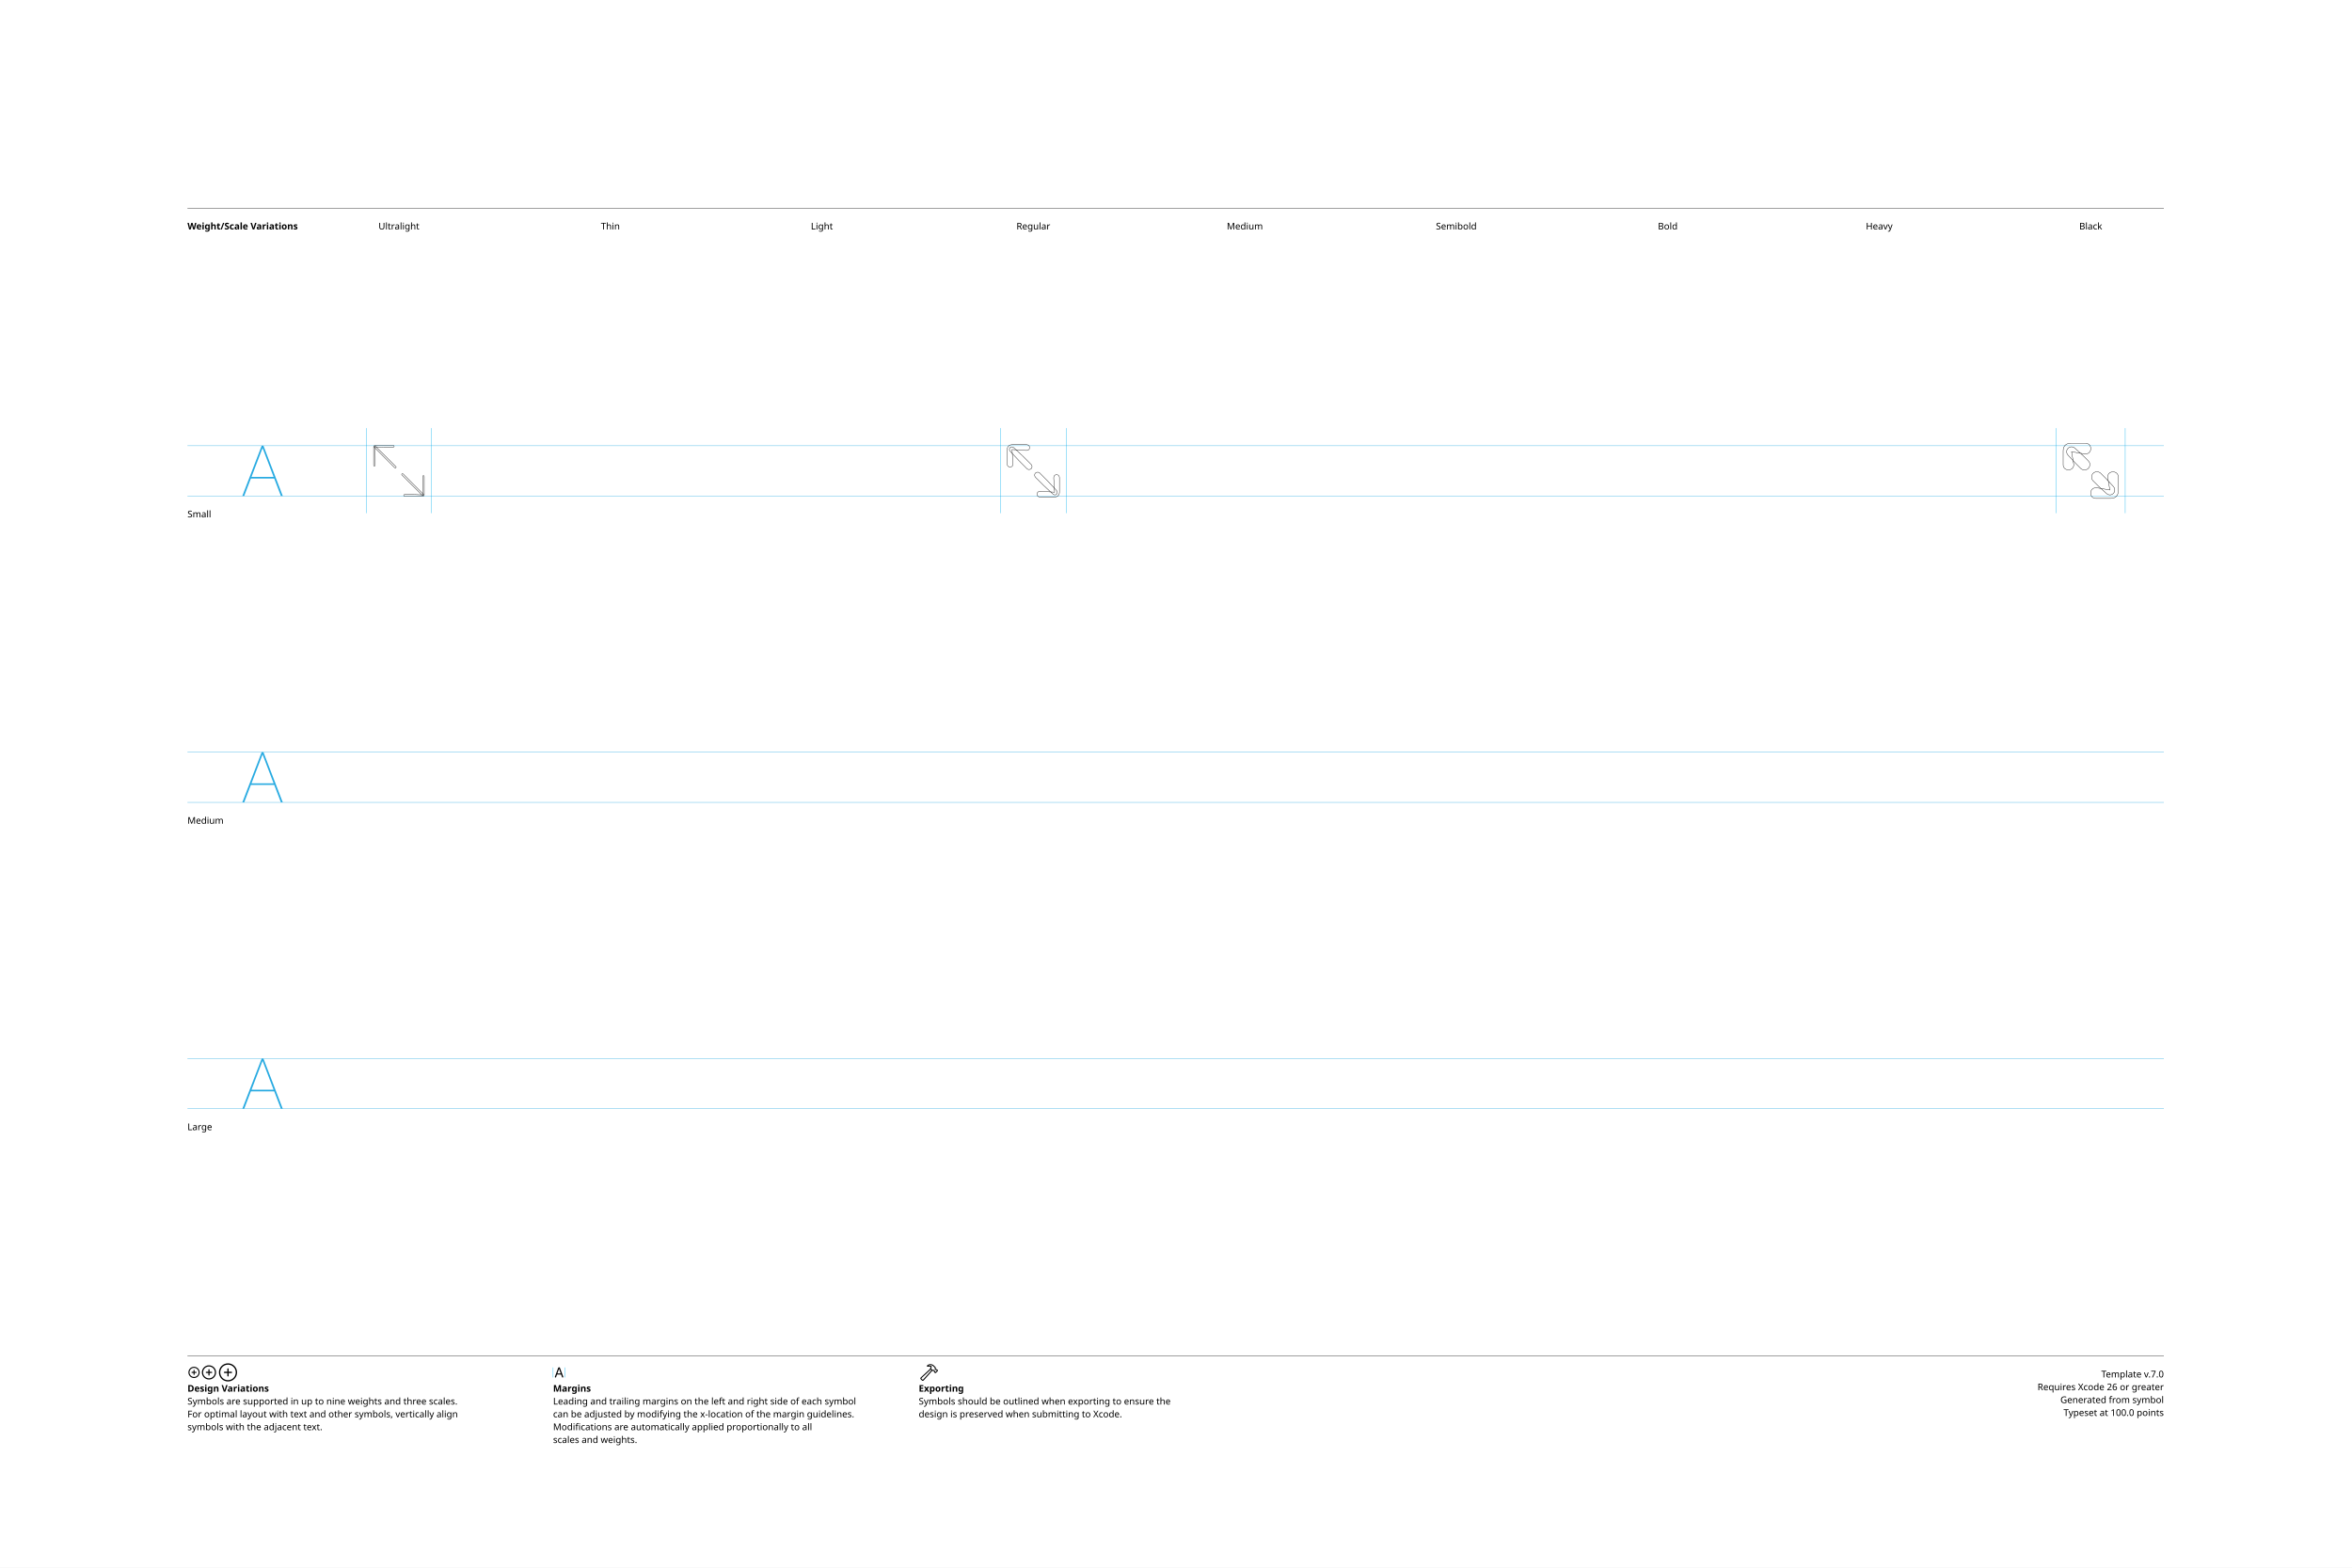
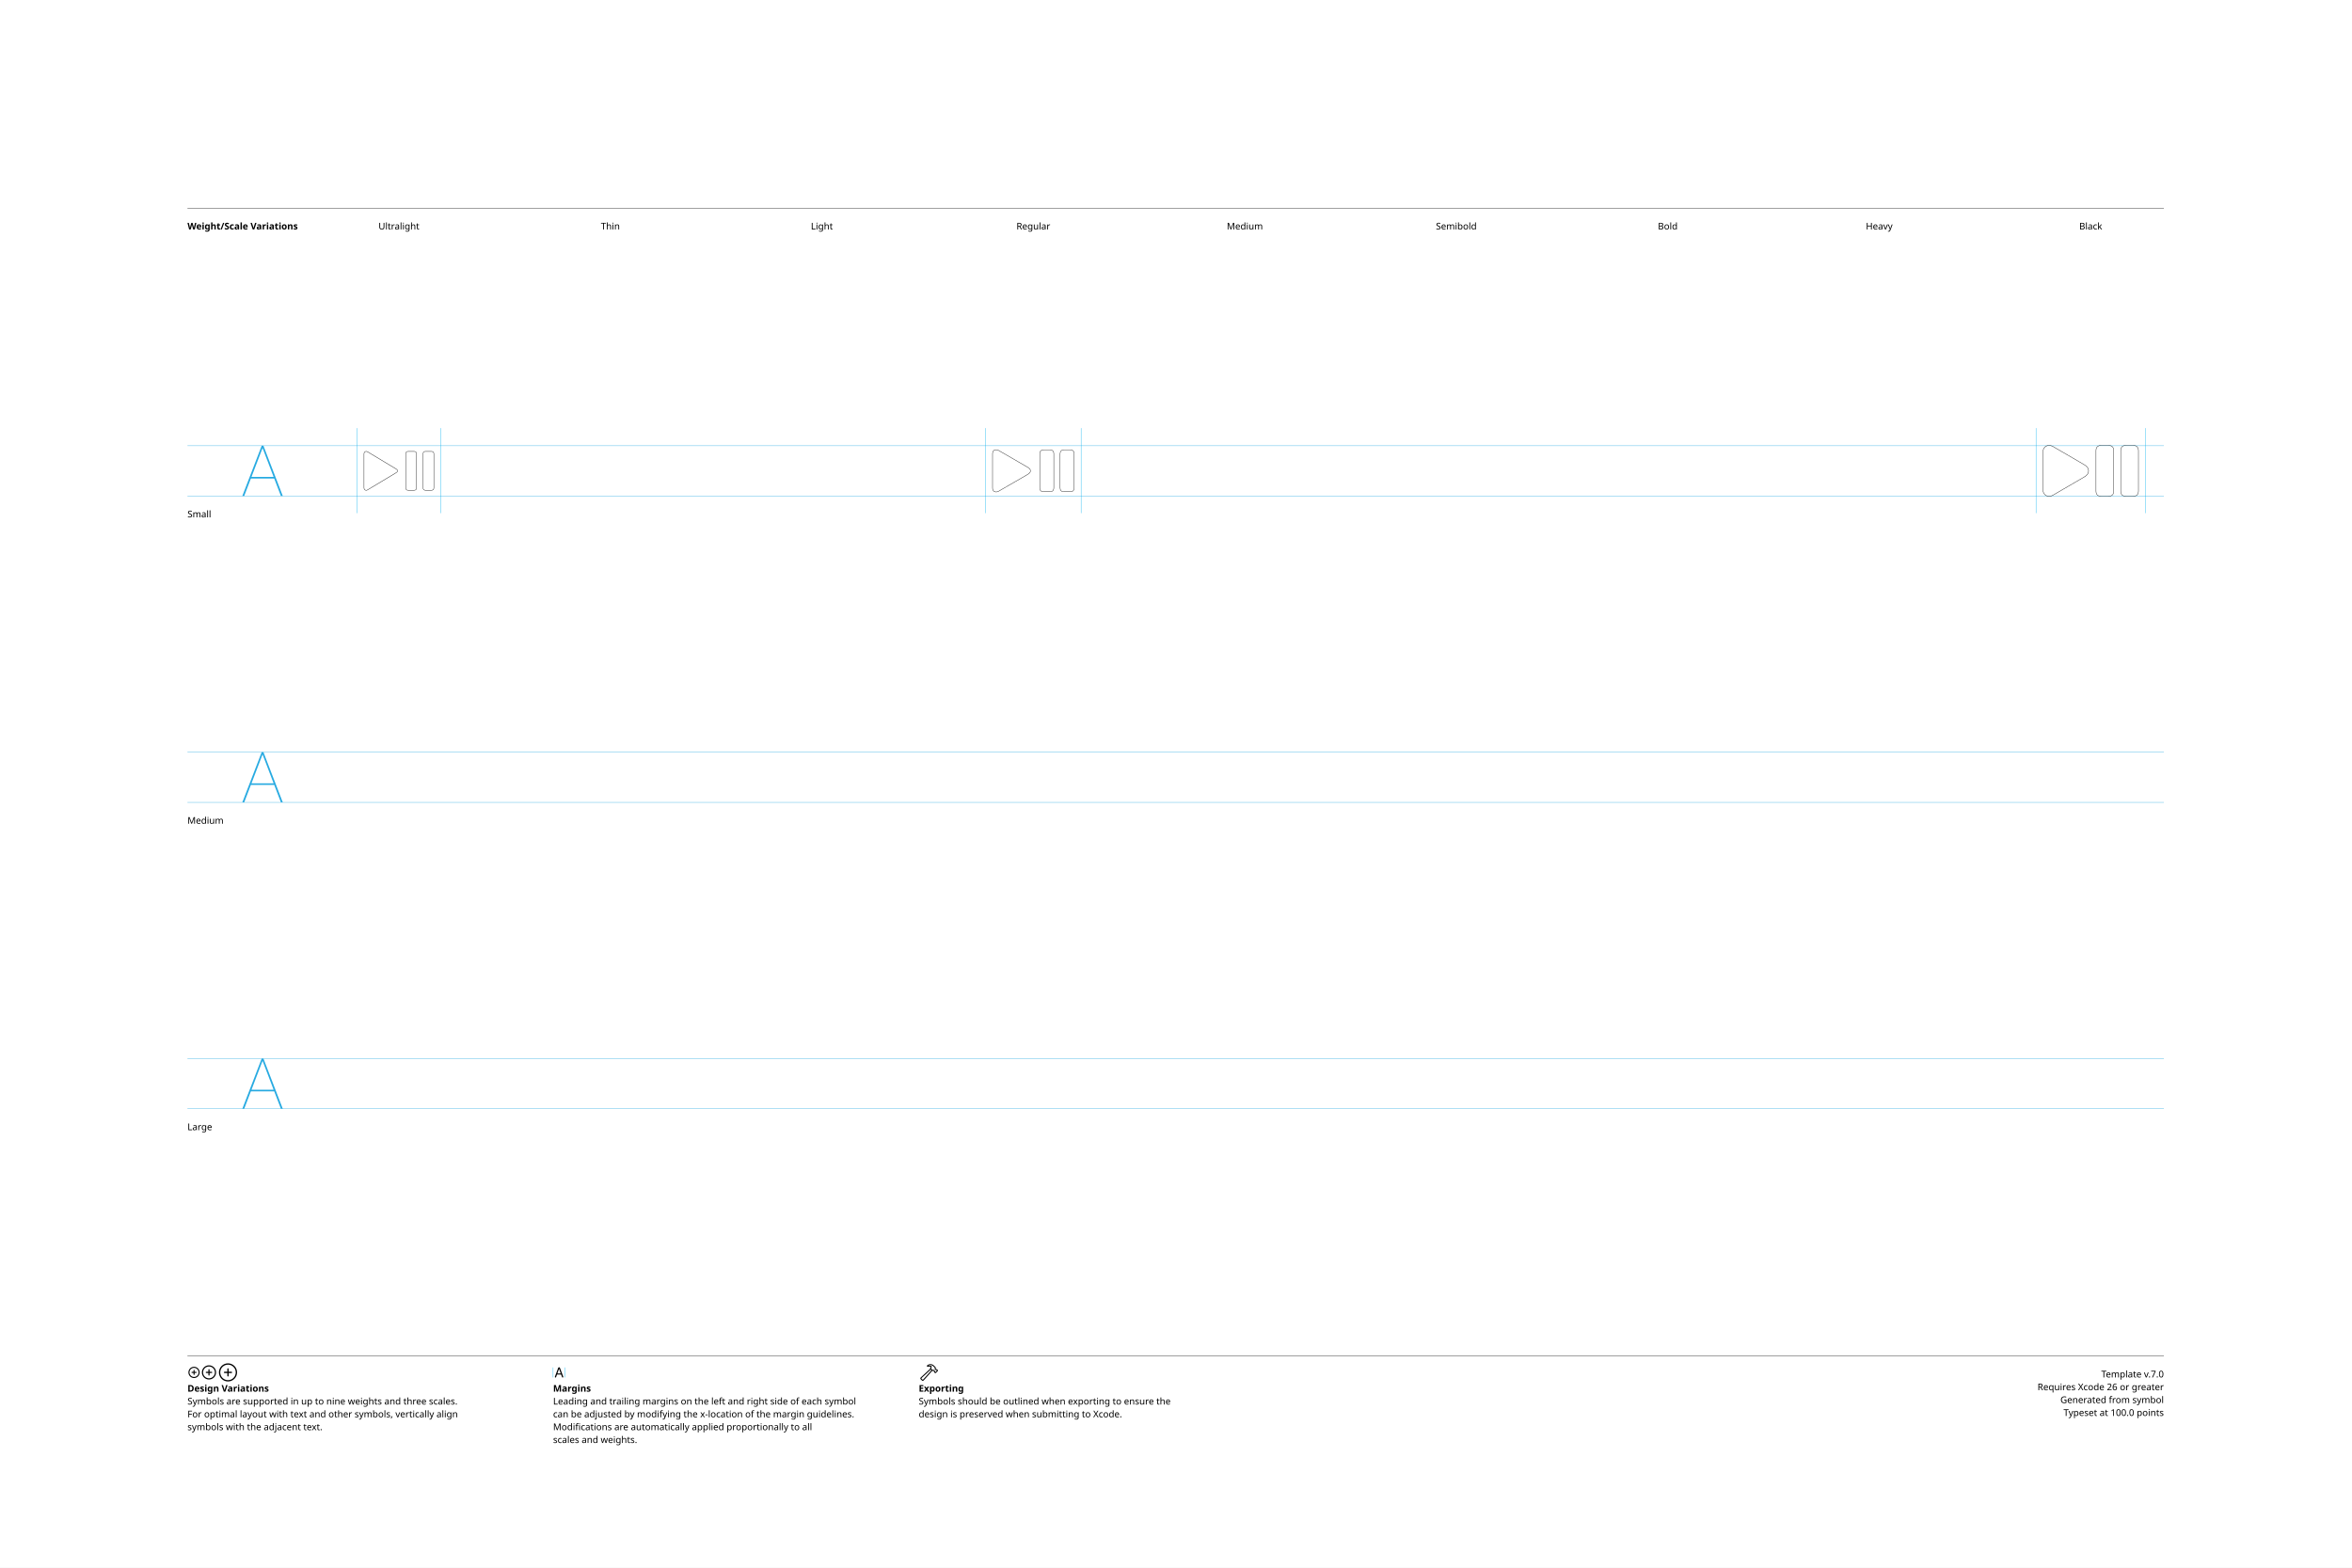
<svg xmlns="http://www.w3.org/2000/svg" version="1.1" viewBox="0 0 3300 2200">
-   <style>.defaults {-sfsymbols-wiggle-style:linear;-sfsymbols-wiggle-angle:-135;-sfsymbols-draw-reverses-motion-groups:true}
+   <style>.defaults {-sfsymbols-variable-value-mode:color;-sfsymbols-draw-reverses-motion-groups:true}

- .monochrome-0 {-sfsymbols-motion-group:0;-sfsymbols-layer-tags:arrow.up.left.and.arrow.down.right}
+ .monochrome-0 {-sfsymbols-motion-group:0;-sfsymbols-layer-tags:playpause.fill}

- .multicolor-0:tintColor {-sfsymbols-motion-group:0;-sfsymbols-layer-tags:arrow.up.left.and.arrow.down.right}
+ .multicolor-0:tintColor {-sfsymbols-motion-group:0;-sfsymbols-layer-tags:playpause.fill}

- .hierarchical-0:primary {-sfsymbols-motion-group:0;-sfsymbols-layer-tags:arrow.up.left.and.arrow.down.right}
+ .hierarchical-0:primary {-sfsymbols-motion-group:0;-sfsymbols-layer-tags:playpause.fill}

.SFSymbolsPreviewWireframe {fill:none;opacity:1.0;stroke:black;stroke-width:0.5}
</style>
  <g id="Notes">
    <rect height="2200" id="artboard" style="fill:white;opacity:1" width="3300" x="0" y="0" />
    <line style="fill:none;stroke:black;opacity:1;stroke-width:0.5;" x1="263" x2="3036" y1="292" y2="292" />
    <text style="stroke:none;fill:black;font-family:sans-serif;font-size:13;font-weight:bold;" transform="matrix(1 0 0 1 263 322)">Weight/Scale Variations</text>
    <text style="stroke:none;fill:black;font-family:sans-serif;font-size:13;text-anchor:middle;" transform="matrix(1 0 0 1 559.711 322)">Ultralight</text>
    <text style="stroke:none;fill:black;font-family:sans-serif;font-size:13;text-anchor:middle;" transform="matrix(1 0 0 1 856.422 322)">Thin</text>
    <text style="stroke:none;fill:black;font-family:sans-serif;font-size:13;text-anchor:middle;" transform="matrix(1 0 0 1 1153.13 322)">Light</text>
    <text style="stroke:none;fill:black;font-family:sans-serif;font-size:13;text-anchor:middle;" transform="matrix(1 0 0 1 1449.84 322)">Regular</text>
    <text style="stroke:none;fill:black;font-family:sans-serif;font-size:13;text-anchor:middle;" transform="matrix(1 0 0 1 1746.56 322)">Medium</text>
    <text style="stroke:none;fill:black;font-family:sans-serif;font-size:13;text-anchor:middle;" transform="matrix(1 0 0 1 2043.27 322)">Semibold</text>
    <text style="stroke:none;fill:black;font-family:sans-serif;font-size:13;text-anchor:middle;" transform="matrix(1 0 0 1 2339.98 322)">Bold</text>
    <text style="stroke:none;fill:black;font-family:sans-serif;font-size:13;text-anchor:middle;" transform="matrix(1 0 0 1 2636.69 322)">Heavy</text>
    <text style="stroke:none;fill:black;font-family:sans-serif;font-size:13;text-anchor:middle;" transform="matrix(1 0 0 1 2933.4 322)">Black</text>
    <line style="fill:none;stroke:black;opacity:1;stroke-width:0.5;" x1="263" x2="3036" y1="1903" y2="1903" />
    <g transform="matrix(0.2 0 0 0.2 263 1933)">
      <path d="m46.24 4.15c21.777 0 39.453-17.627 39.453-39.404s-17.676-39.404-39.453-39.404c-21.729 0-39.404 17.627-39.404 39.404s17.676 39.404 39.404 39.404Zm0-7.422c-17.676 0-31.934-14.307-31.934-31.982s14.258-31.982 31.934-31.982 31.982 14.307 31.982 31.982-14.307 31.982-31.982 31.982Zm3.613-17.773v-28.467c0-2.246-1.465-3.76-3.711-3.76-2.148 0-3.613 1.514-3.613 3.76v28.467c0 2.197 1.465 3.711 3.613 3.711 2.246 0 3.711-1.514 3.711-3.711Zm-17.822-10.596h28.418c2.197 0 3.711-1.465 3.711-3.613 0-2.197-1.514-3.711-3.711-3.711h-28.418c-2.246 0-3.76 1.514-3.76 3.711 0 2.148 1.514 3.613 3.76 3.613Z" />
    </g>
    <g transform="matrix(0.2 0 0 0.2 281.506 1933)">
      <path d="m58.545 14.551c27.49 0 49.805-22.314 49.805-49.805s-22.314-49.805-49.805-49.805-49.805 22.314-49.805 49.805 22.314 49.805 49.805 49.805Zm0-8.301c-22.949 0-41.504-18.555-41.504-41.504s18.555-41.504 41.504-41.504 41.504 18.555 41.504 41.504-18.555 41.504-41.504 41.504Zm4.053-23.096v-36.914c0-2.49-1.709-4.199-4.15-4.199-2.393 0-4.053 1.709-4.053 4.199v36.914c0 2.441 1.66 4.15 4.053 4.15 2.441 0 4.15-1.66 4.15-4.15Zm-22.559-14.404h36.963c2.441 0 4.15-1.611 4.15-4.004 0-2.441-1.709-4.15-4.15-4.15h-36.963c-2.49 0-4.15 1.709-4.15 4.15 0 2.393 1.66 4.004 4.15 4.004Z" />
    </g>
    <g transform="matrix(0.2 0 0 0.2 304.924 1933)">
      <path d="m74.853 28.32c35.107 0 63.623-28.467 63.623-63.574s-28.516-63.623-63.623-63.623-63.574 28.516-63.574 63.623 28.467 63.574 63.574 63.574Zm0-9.082c-30.127 0-54.492-24.365-54.492-54.492s24.365-54.492 54.492-54.492 54.492 24.365 54.492 54.492-24.365 54.492-54.492 54.492Zm4.443-30.322v-48.486c0-2.734-1.855-4.639-4.541-4.639-2.588 0-4.443 1.904-4.443 4.639v48.486c0 2.686 1.855 4.59 4.443 4.59 2.686 0 4.541-1.855 4.541-4.59Zm-28.711-19.775h48.486c2.686 0 4.59-1.807 4.59-4.395 0-2.734-1.855-4.59-4.59-4.59h-48.486c-2.734 0-4.59 1.855-4.59 4.59 0 2.588 1.855 4.395 4.59 4.395Z" />
    </g>
    <text style="stroke:none;fill:black;font-family:sans-serif;font-size:13;font-weight:bold;" transform="matrix(1 0 0 1 263 1953)">Design Variations</text>
    <text style="stroke:none;fill:black;font-family:sans-serif;font-size:13;" transform="matrix(1 0 0 1 263 1971)">Symbols are supported in up to nine weights and three scales.</text>
    <text style="stroke:none;fill:black;font-family:sans-serif;font-size:13;" transform="matrix(1 0 0 1 263 1989)">For optimal layout with text and other symbols, vertically align</text>
    <text style="stroke:none;fill:black;font-family:sans-serif;font-size:13;" transform="matrix(1 0 0 1 263 2007)">symbols with the adjacent text.</text>
    <line style="fill:none;stroke:#00AEEF;stroke-width:0.5;opacity:1.0;" x1="776" x2="776" y1="1919" y2="1933" />
    <g transform="matrix(0.2 0 0 0.2 776 1933)">
      <path d="m16.553 0.781c2.588 0 3.857-0.977 4.785-3.711l20.557-57.52h0.244l20.605 57.52c0.928 2.734 2.197 3.711 4.736 3.711 2.588 0 4.248-1.562 4.248-4.004 0-0.83-0.146-1.611-0.537-2.637l-22.9-60.986c-1.123-2.979-3.125-4.492-6.25-4.492-3.027 0-5.078 1.465-6.152 4.443l-22.9 61.084c-0.391 1.025-0.537 1.807-0.537 2.637 0 2.441 1.562 3.955 4.102 3.955Zm10.205-20.947h30.664c2.002 0 3.662-1.66 3.662-3.662 0-2.051-1.66-3.662-3.662-3.662h-30.664c-2.002 0-3.662 1.611-3.662 3.662 0 2.002 1.66 3.662 3.662 3.662Z" />
    </g>
    <line style="fill:none;stroke:#00AEEF;stroke-width:0.5;opacity:1.0;" x1="792.836" x2="792.836" y1="1919" y2="1933" />
    <text style="stroke:none;fill:black;font-family:sans-serif;font-size:13;font-weight:bold;" transform="matrix(1 0 0 1 776 1953)">Margins</text>
    <text style="stroke:none;fill:black;font-family:sans-serif;font-size:13;" transform="matrix(1 0 0 1 776 1971)">Leading and trailing margins on the left and right side of each symbol</text>
    <text style="stroke:none;fill:black;font-family:sans-serif;font-size:13;" transform="matrix(1 0 0 1 776 1989)">can be adjusted by modifying the x-location of the margin guidelines.</text>
    <text style="stroke:none;fill:black;font-family:sans-serif;font-size:13;" transform="matrix(1 0 0 1 776 2007)">Modifications are automatically applied proportionally to all</text>
    <text style="stroke:none;fill:black;font-family:sans-serif;font-size:13;" transform="matrix(1 0 0 1 776 2025)">scales and weights.</text>
    <g transform="matrix(0.2 0 0 0.2 1289 1933)">
      <path d="m14.209 13.135 7.861 7.861c4.297 4.395 9.326 4.102 13.867-1.025l60.693-68.213-4.883-4.883-60.254 67.676c-1.807 1.953-3.467 2.441-5.811 0.098l-5.176-5.127c-2.295-2.295-1.807-3.955 0.195-5.811l67.481-62.158-4.883-4.834-68.066 62.598c-4.98 4.59-5.322 9.473-1.025 13.818Zm44.873-97.461c-2.051 2.002-2.246 4.883-1.074 6.787 1.123 1.807 3.467 3.027 6.592 2.246 5.859-1.66 12.598-2.393 18.896 0.928l-2.686 7.129c-1.611 4.004-0.732 6.885 1.709 9.424l10.254 10.303c2.344 2.393 4.541 2.441 7.08 1.953l4.443-0.732 2.588 2.539-0.195 2.246c-0.098 2.295 0.537 4.297 2.783 6.494l3.369 3.32c2.295 2.295 5.518 2.49 7.812 0.195l12.988-13.037c2.295-2.344 2.148-5.371-0.195-7.666l-3.418-3.418c-2.197-2.197-4.053-3.027-6.348-2.881l-2.344 0.244-2.441-2.441 1.025-4.688c0.635-2.734-0.244-4.98-2.881-7.617l-11.279-11.182c-12.94-12.842-35.596-11.035-46.68-0.146Zm7.08 2.051c8.789-6.396 25.977-5.664 33.691 1.953l12.305 12.207c1.025 1.025 1.221 1.807 0.928 3.32l-1.465 6.641 6.738 6.689 4.395-0.244c1.123-0.049 1.514 0.049 2.344 0.879l2.539 2.49-10.84 10.84-2.49-2.49c-0.83-0.879-0.977-1.221-0.928-2.393l0.293-4.346-6.689-6.738-6.836 1.172c-1.416 0.293-2.051 0.195-3.174-0.879l-8.936-8.887c-1.074-1.025-1.172-1.709-0.488-3.369l4.59-11.475c-6.104-6.348-17.041-7.52-25.586-4.59-0.684 0.244-0.928-0.391-0.391-0.781Z" />
    </g>
    <text style="stroke:none;fill:black;font-family:sans-serif;font-size:13;font-weight:bold;" transform="matrix(1 0 0 1 1289 1953)">Exporting</text>
    <text style="stroke:none;fill:black;font-family:sans-serif;font-size:13;" transform="matrix(1 0 0 1 1289 1971)">Symbols should be outlined when exporting to ensure the</text>
    <text style="stroke:none;fill:black;font-family:sans-serif;font-size:13;" transform="matrix(1 0 0 1 1289 1989)">design is preserved when submitting to Xcode.</text>
    <text id="template-version" style="stroke:none;fill:black;font-family:sans-serif;font-size:13;text-anchor:end;" transform="matrix(1 0 0 1 3036 1933)">Template v.7.0</text>
    <text style="stroke:none;fill:black;font-family:sans-serif;font-size:13;text-anchor:end;" transform="matrix(1 0 0 1 3036 1951)">Requires Xcode 26 or greater</text>
    <text id="descriptive-name" style="stroke:none;fill:black;font-family:sans-serif;font-size:13;text-anchor:end;" transform="matrix(1 0 0 1 3036 1969)">Generated from symbol</text>
    <text style="stroke:none;fill:black;font-family:sans-serif;font-size:13;text-anchor:end;" transform="matrix(1 0 0 1 3036 1987)">Typeset at 100.0 points</text>
    <text style="stroke:none;fill:black;font-family:sans-serif;font-size:13;" transform="matrix(1 0 0 1 263 726)">Small</text>
    <text style="stroke:none;fill:black;font-family:sans-serif;font-size:13;" transform="matrix(1 0 0 1 263 1156)">Medium</text>
    <text style="stroke:none;fill:black;font-family:sans-serif;font-size:13;" transform="matrix(1 0 0 1 263 1586)">Large</text>
  </g>
  <g id="Guides">
    <g id="H-reference" style="fill:#27AAE1;stroke:none;" transform="matrix(1 0 0 1 339 696)">
      <path d="M0.994 0L3.638 0L29.328-67.132L30.03-67.132L30.03-70.459L28.123-70.459ZM11.688-24.48L46.981-24.48L46.231-26.729L12.438-26.729ZM55.12 0L57.764 0L30.638-70.459L29.433-70.459L29.433-67.132Z" />
    </g>
    <line id="Baseline-S" style="fill:none;stroke:#27AAE1;opacity:1;stroke-width:0.5;" x1="263" x2="3036" y1="696" y2="696" />
    <line id="Capline-S" style="fill:none;stroke:#27AAE1;opacity:1;stroke-width:0.5;" x1="263" x2="3036" y1="625.541" y2="625.541" />
    <g id="H-reference" style="fill:#27AAE1;stroke:none;" transform="matrix(1 0 0 1 339 1126)">
      <path d="M0.994 0L3.638 0L29.328-67.132L30.03-67.132L30.03-70.459L28.123-70.459ZM11.688-24.48L46.981-24.48L46.231-26.729L12.438-26.729ZM55.12 0L57.764 0L30.638-70.459L29.433-70.459L29.433-67.132Z" />
    </g>
    <line id="Baseline-M" style="fill:none;stroke:#27AAE1;opacity:1;stroke-width:0.5;" x1="263" x2="3036" y1="1126" y2="1126" />
    <line id="Capline-M" style="fill:none;stroke:#27AAE1;opacity:1;stroke-width:0.5;" x1="263" x2="3036" y1="1055.54" y2="1055.54" />
    <g id="H-reference" style="fill:#27AAE1;stroke:none;" transform="matrix(1 0 0 1 339 1556)">
      <path d="M0.994 0L3.638 0L29.328-67.132L30.03-67.132L30.03-70.459L28.123-70.459ZM11.688-24.48L46.981-24.48L46.231-26.729L12.438-26.729ZM55.12 0L57.764 0L30.638-70.459L29.433-70.459L29.433-67.132Z" />
    </g>
    <line id="Baseline-L" style="fill:none;stroke:#27AAE1;opacity:1;stroke-width:0.5;" x1="263" x2="3036" y1="1556" y2="1556" />
    <line id="Capline-L" style="fill:none;stroke:#27AAE1;opacity:1;stroke-width:0.5;" x1="263" x2="3036" y1="1485.54" y2="1485.54" />
-     <line id="right-margin-Black-S" style="fill:none;stroke:#00AEEF;stroke-width:0.5;opacity:1.0;" x1="2981.81" x2="2981.81" y1="600.785" y2="720.121" />
-     <line id="left-margin-Black-S" style="fill:none;stroke:#00AEEF;stroke-width:0.5;opacity:1.0;" x1="2884.99" x2="2884.99" y1="600.785" y2="720.121" />
-     <line id="right-margin-Regular-S" style="fill:none;stroke:#00AEEF;stroke-width:0.5;opacity:1.0;" x1="1496.26" x2="1496.26" y1="600.785" y2="720.121" />
-     <line id="left-margin-Regular-S" style="fill:none;stroke:#00AEEF;stroke-width:0.5;opacity:1.0;" x1="1403.43" x2="1403.43" y1="600.785" y2="720.121" />
-     <line id="right-margin-Ultralight-S" style="fill:none;stroke:#00AEEF;stroke-width:0.5;opacity:1.0;" x1="605.01" x2="605.01" y1="600.785" y2="720.121" />
-     <line id="left-margin-Ultralight-S" style="fill:none;stroke:#00AEEF;stroke-width:0.5;opacity:1.0;" x1="514.413" x2="514.413" y1="600.785" y2="720.121" />
+     <line id="right-margin-Black-S" style="fill:none;stroke:#00AEEF;stroke-width:0.5;opacity:1.0;" x1="3010.13" x2="3010.13" y1="600.785" y2="720.121" />
+     <line id="left-margin-Black-S" style="fill:none;stroke:#00AEEF;stroke-width:0.5;opacity:1.0;" x1="2856.67" x2="2856.67" y1="600.785" y2="720.121" />
+     <line id="right-margin-Regular-S" style="fill:none;stroke:#00AEEF;stroke-width:0.5;opacity:1.0;" x1="1516.86" x2="1516.86" y1="600.785" y2="720.121" />
+     <line id="left-margin-Regular-S" style="fill:none;stroke:#00AEEF;stroke-width:0.5;opacity:1.0;" x1="1382.83" x2="1382.83" y1="600.785" y2="720.121" />
+     <line id="right-margin-Ultralight-S" style="fill:none;stroke:#00AEEF;stroke-width:0.5;opacity:1.0;" x1="618.486" x2="618.486" y1="600.785" y2="720.121" />
+     <line id="left-margin-Ultralight-S" style="fill:none;stroke:#00AEEF;stroke-width:0.5;opacity:1.0;" x1="500.936" x2="500.936" y1="600.785" y2="720.121" />
  </g>
  <g id="Symbols">
-     <g id="Black-S" transform="matrix(1 0 0 1 2884.99 696)">
-       <path class="monochrome-0 multicolor-0:tintColor hierarchical-0:primary SFSymbolsPreviewWireframe" d="M24.609-44.287L21.533-62.06L39.551-59.033L41.406-59.033C45.605-59.033 48.486-62.256 48.486-66.455C48.486-70.703 45.605-73.877 41.406-73.877L20.264-73.877C13.623-73.877 9.766-70.019 9.766-63.379L9.766-43.701C9.766-39.502 12.988-36.621 17.188-36.621C21.387-36.621 24.609-39.502 24.609-43.701ZM26.611-66.748C19.482-73.291 10.352-63.867 16.846-56.934L27.002-46.045L34.326-38.672C35.742-37.256 37.647-36.523 39.648-36.523C44.19-36.523 47.217-39.844 47.217-44.385C47.217-46.289 46.338-47.949 44.971-49.316L37.549-56.69ZM72.217-26.172L75.293-8.398L57.275-11.426L55.42-11.426C51.221-11.426 48.34-8.203 48.34-4.004C48.34 0.244 51.221 3.418 55.42 3.418L76.562 3.418C83.203 3.418 87.061-0.439 87.061-7.08L87.061-26.758C87.061-30.957 83.838-33.838 79.639-33.838C75.439-33.838 72.217-30.957 72.217-26.758ZM70.215-3.711C77.344 2.832 86.475-6.592 79.981-13.525L69.824-24.414L62.5-31.787C61.084-33.203 59.18-33.935 57.178-33.935C52.637-33.935 49.609-30.615 49.609-26.074C49.609-24.17 50.488-22.51 51.855-21.143L59.277-13.77Z" />
+     <g id="Black-S" transform="matrix(1 0 0 1 2856.67 696)">
+       <path class="monochrome-0 multicolor-0:tintColor hierarchical-0:primary SFSymbolsPreviewWireframe" d="M9.766-8.838C9.766-2.832 13.672 0.391 18.262 0.391C20.166 0.391 22.168-0.146 24.072-1.27L67.529-26.562C71.143-28.662 73.682-31.25 73.682-35.254C73.682-39.258 71.143-41.846 67.529-43.945L24.072-69.238C22.168-70.361 20.166-70.898 18.262-70.898C13.672-70.898 9.766-67.676 9.766-61.67ZM91.455 0.391L101.709 0.391C106.592 0.391 109.033-2.051 109.033-6.934L109.033-63.574C109.033-68.262 106.592-70.898 101.709-70.898L91.455-70.898C86.572-70.898 84.131-68.457 84.131-63.574L84.131-6.934C84.131-2.051 86.426 0.391 91.455 0.391ZM126.123 0.391L136.377 0.391C141.26 0.391 143.701-2.051 143.701-6.934L143.701-63.574C143.701-68.262 141.26-70.898 136.377-70.898L126.123-70.898C121.24-70.898 118.799-68.457 118.799-63.574L118.799-6.934C118.799-2.051 121.094 0.391 126.123 0.391Z" />
    </g>
-     <g id="Regular-S" transform="matrix(1 0 0 1 1403.43 696)">
-       <path class="monochrome-0 multicolor-0:tintColor hierarchical-0:primary SFSymbolsPreviewWireframe" d="M17.822-45.85L16.553-65.137L35.889-63.867L37.109-63.867C39.453-63.867 41.26-65.527 41.26-67.871C41.26-70.215 39.453-71.924 37.109-71.924L16.846-71.924C12.354-71.924 9.766-69.336 9.766-64.844L9.766-44.58C9.766-42.285 11.475-40.527 13.818-40.527C16.162-40.527 17.822-42.236 17.822-44.58ZM19.043-67.676C15.234-71.24 10.498-66.357 14.014-62.598L26.123-49.658L37.451-38.232C38.232-37.402 39.209-37.06 40.283-37.06C42.773-37.06 44.629-38.672 44.629-41.162C44.629-42.334 44.238-43.408 43.408-44.19L32.031-55.566ZM75-24.561L76.269-5.322L56.982-6.543L55.713-6.543C53.369-6.543 51.562-4.883 51.562-2.539C51.562-0.195 53.369 1.514 55.713 1.514L75.977 1.514C80.469 1.514 83.057-1.074 83.057-5.566L83.057-25.83C83.057-28.125 81.348-29.883 79.004-29.883C76.709-29.883 75-28.174 75-25.83ZM73.779-2.734C77.637 0.83 82.324-4.053 78.857-7.812L66.748-20.752L55.371-32.227C54.639-33.008 53.613-33.398 52.539-33.398C50.049-33.398 48.193-31.738 48.193-29.248C48.193-28.076 48.633-27.002 49.414-26.221L60.791-14.844Z" />
+     <g id="Regular-S" transform="matrix(1 0 0 1 1382.83 696)">
+       <path class="monochrome-0 multicolor-0:tintColor hierarchical-0:primary SFSymbolsPreviewWireframe" d="M9.766-11.328C9.766-7.471 11.963-5.615 14.648-5.615C15.82-5.615 17.09-5.957 18.311-6.641L58.496-29.883C61.719-31.787 62.94-33.154 62.94-35.254C62.94-37.353 61.719-38.721 58.496-40.625L18.311-63.867C17.09-64.551 15.82-64.893 14.648-64.893C11.963-64.893 9.766-63.037 9.766-59.18ZM81.445-5.908L90.283-5.908C93.799-5.908 95.703-7.764 95.703-11.328L95.703-59.228C95.703-62.94 93.799-64.648 90.283-64.648L81.445-64.648C77.881-64.648 75.977-62.744 75.977-59.228L75.977-11.328C75.977-7.764 77.881-5.908 81.445-5.908ZM110.01-5.908L118.848-5.908C122.363-5.908 124.268-7.764 124.268-11.328L124.268-59.228C124.268-62.94 122.363-64.648 118.848-64.648L110.01-64.648C106.445-64.648 104.541-62.744 104.541-59.228L104.541-11.328C104.541-7.764 106.445-5.908 110.01-5.908Z" />
    </g>
-     <g id="Ultralight-S" transform="matrix(1 0 0 1 514.413 696)">
-       <path class="monochrome-0 multicolor-0:tintColor hierarchical-0:primary SFSymbolsPreviewWireframe" d="M12.055-55.113L11.694-68.951L25.444-68.454L37.382-68.454C38-68.454 38.626-68.933 38.626-69.642C38.626-70.351 38.091-70.789 37.382-70.789L11.851-70.789C10.582-70.789 9.766-69.972 9.766-68.749L9.766-43.172C9.766-42.512 10.158-41.98 10.912-41.98C11.621-41.98 12.055-42.463 12.055-43.172ZM12.731-69.356C11.511-70.559 10.089-68.991 11.198-67.911L25.941-53.109L39.449-39.504C39.685-39.264 39.935-39.149 40.238-39.149C40.957-39.149 41.405-39.58 41.405-40.345C41.405-40.608 41.332-40.911 41.092-41.147L27.399-54.84ZM78.542-15.388L78.903-1.553L65.156-2.047L53.215-2.047C52.597-2.047 51.971-1.568 51.971-0.859C51.971-0.15 52.506 0.288 53.215 0.288L78.747 0.288C80.015 0.288 80.832-0.529 80.832-1.752L80.832-27.329C80.832-27.989 80.439-28.52 79.685-28.52C78.98-28.52 78.542-28.038 78.542-27.329ZM77.866-1.145C79.09 0.058 80.508-1.51 79.402-2.636L64.659-17.392L51.148-31C50.915-31.237 50.662-31.355 50.359-31.355C49.64-31.355 49.147-30.921 49.147-30.156C49.147-29.893 49.269-29.59 49.505-29.399L63.198-15.661Z" />
+     <g id="Ultralight-S" transform="matrix(1 0 0 1 500.936 696)">
+       <path class="monochrome-0 multicolor-0:tintColor hierarchical-0:primary SFSymbolsPreviewWireframe" d="M9.766-11.328C9.766-8.969 11.282-7.977 12.832-7.977C13.504-7.977 14.184-8.182 14.723-8.502L54.863-32.607C56.133-33.377 56.855-34.062 56.855-35.254C56.855-36.445 56.133-37.131 54.863-37.9L14.723-62.005C14.184-62.326 13.504-62.531 12.832-62.531C11.282-62.531 9.766-61.539 9.766-59.18ZM71.864-7.997L79.93-7.997C82.446-7.997 83.442-9.035 83.442-11.51L83.442-59.002C83.442-61.486 82.446-62.514 79.93-62.514L71.864-62.514C69.389-62.514 68.348-61.473 68.348-59.002L68.348-11.51C68.348-9.035 69.389-7.997 71.864-7.997ZM96.205-7.997L104.271-7.997C106.788-7.997 107.784-9.035 107.784-11.51L107.784-59.002C107.784-61.486 106.788-62.514 104.271-62.514L96.205-62.514C93.731-62.514 92.689-61.473 92.689-59.002L92.689-11.51C92.689-9.035 93.731-7.997 96.205-7.997Z" />
    </g>
  </g>
</svg>
